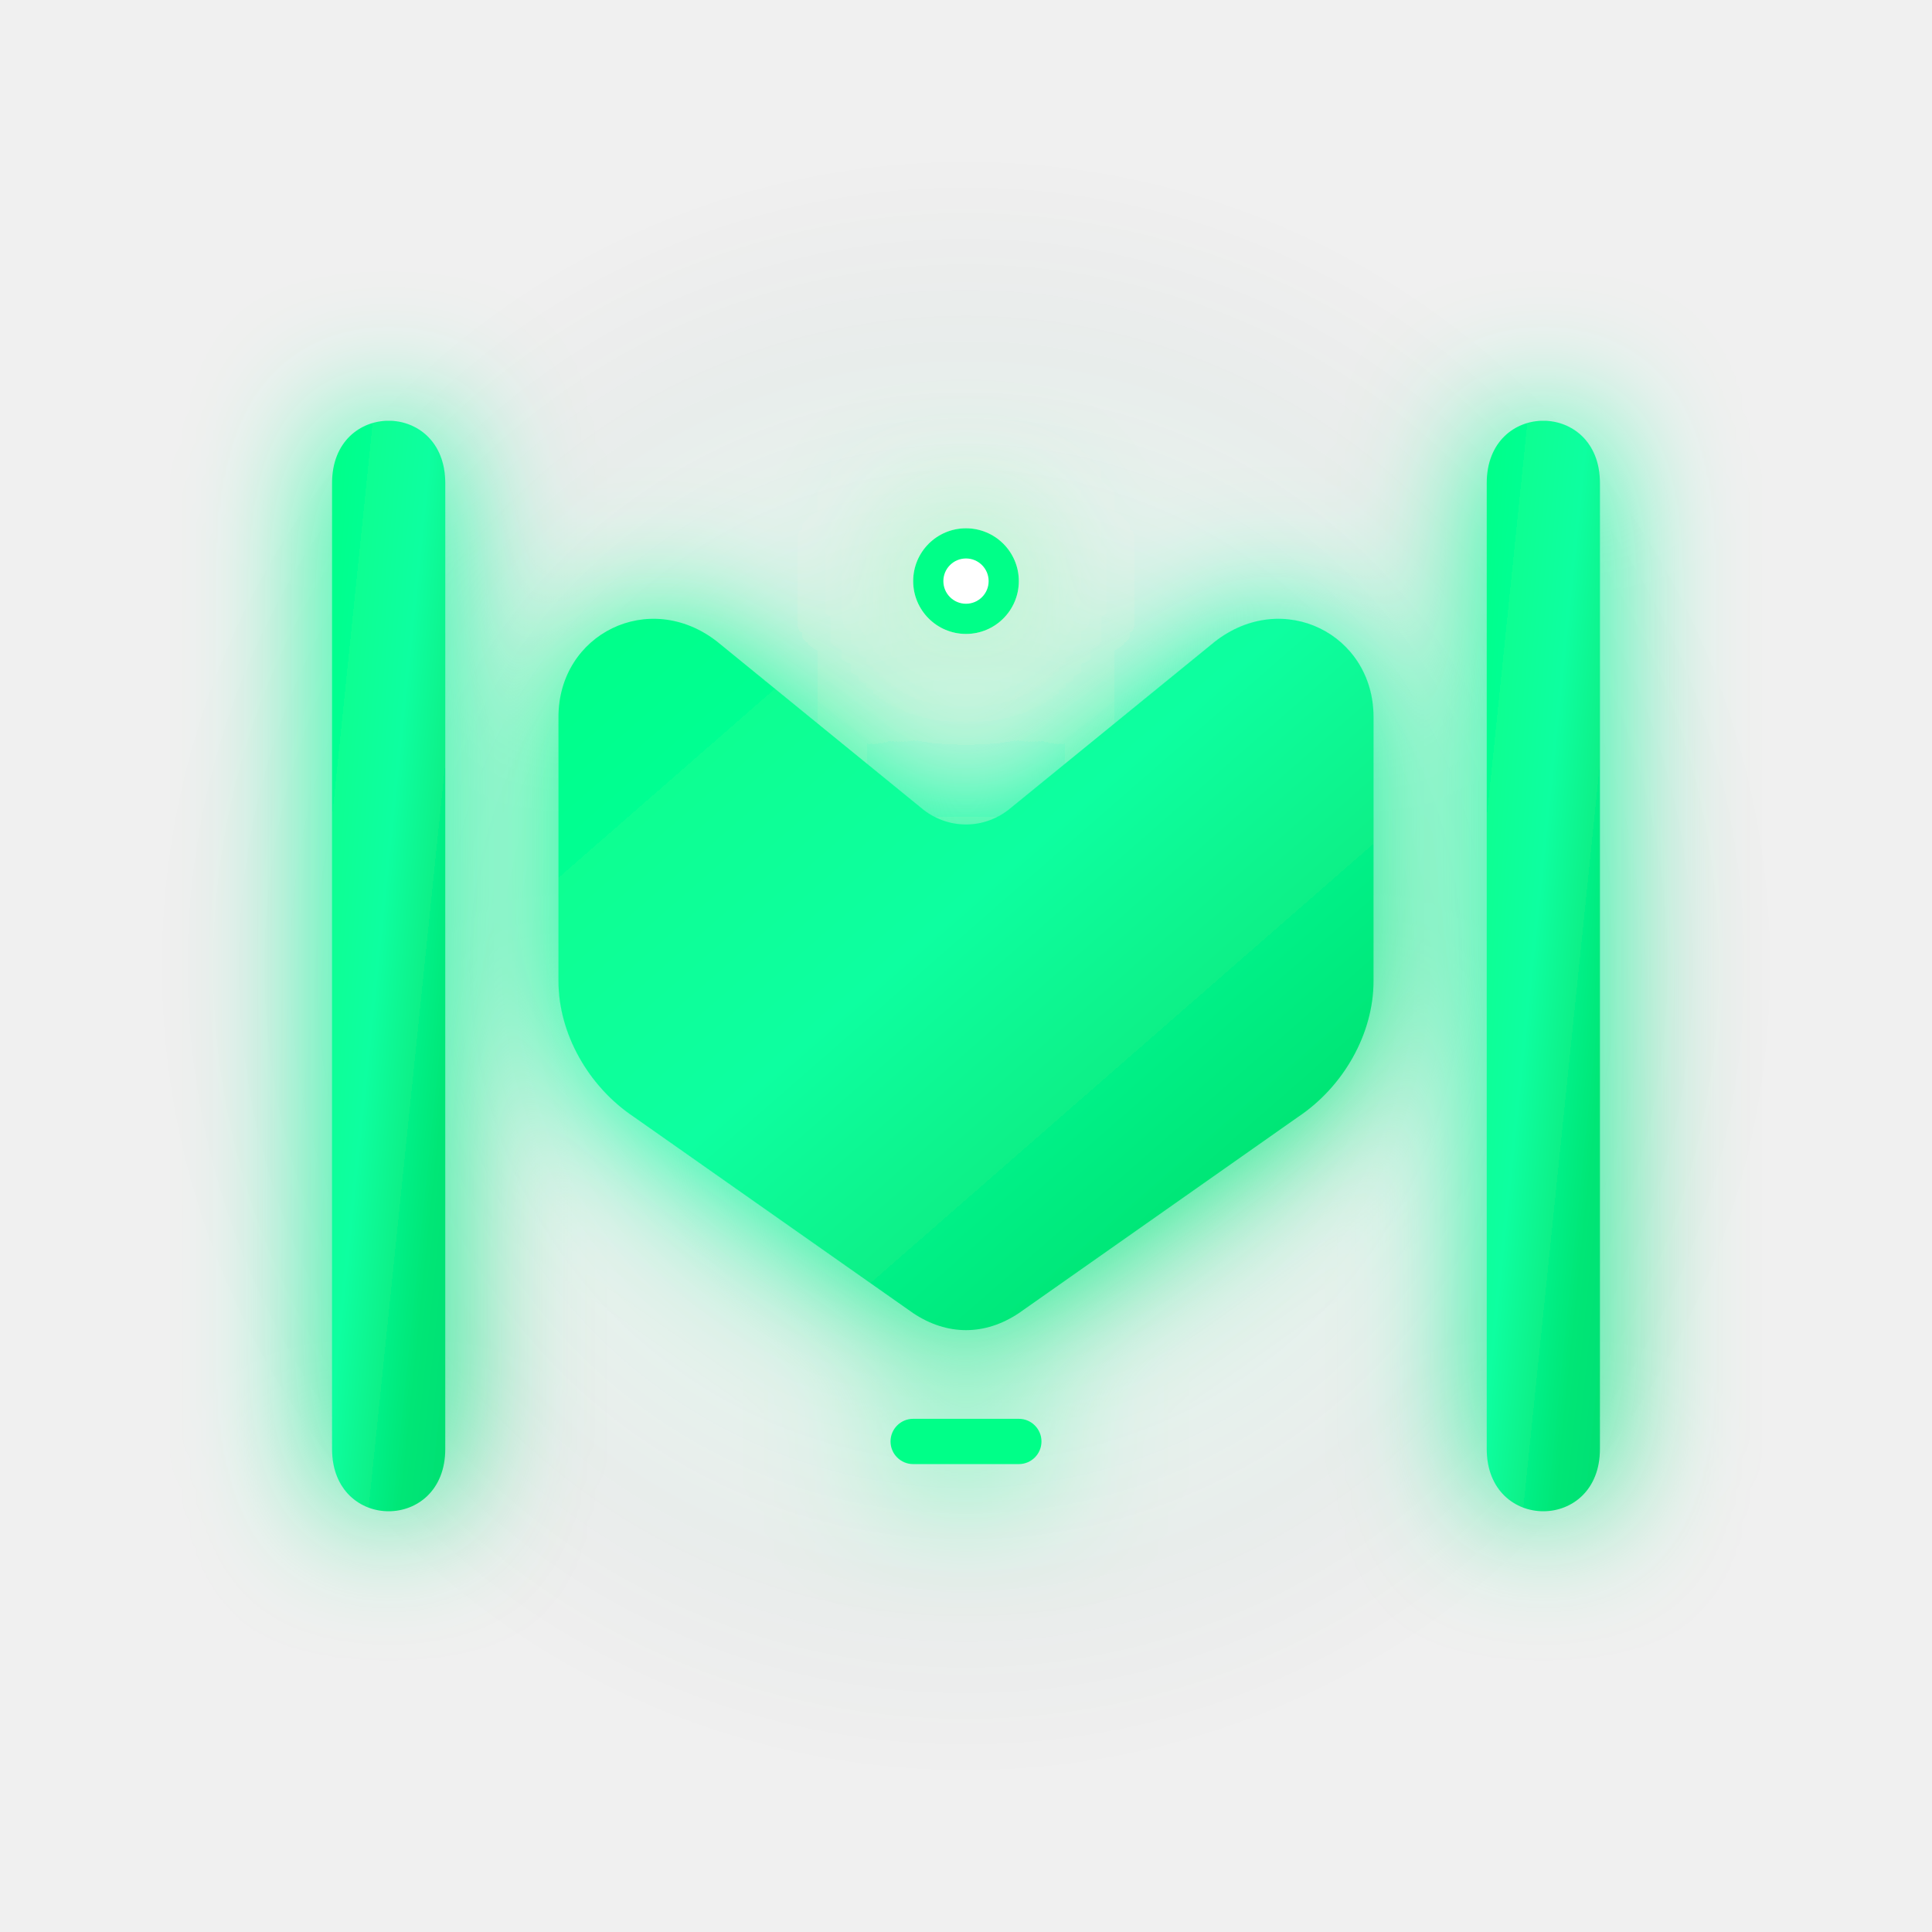
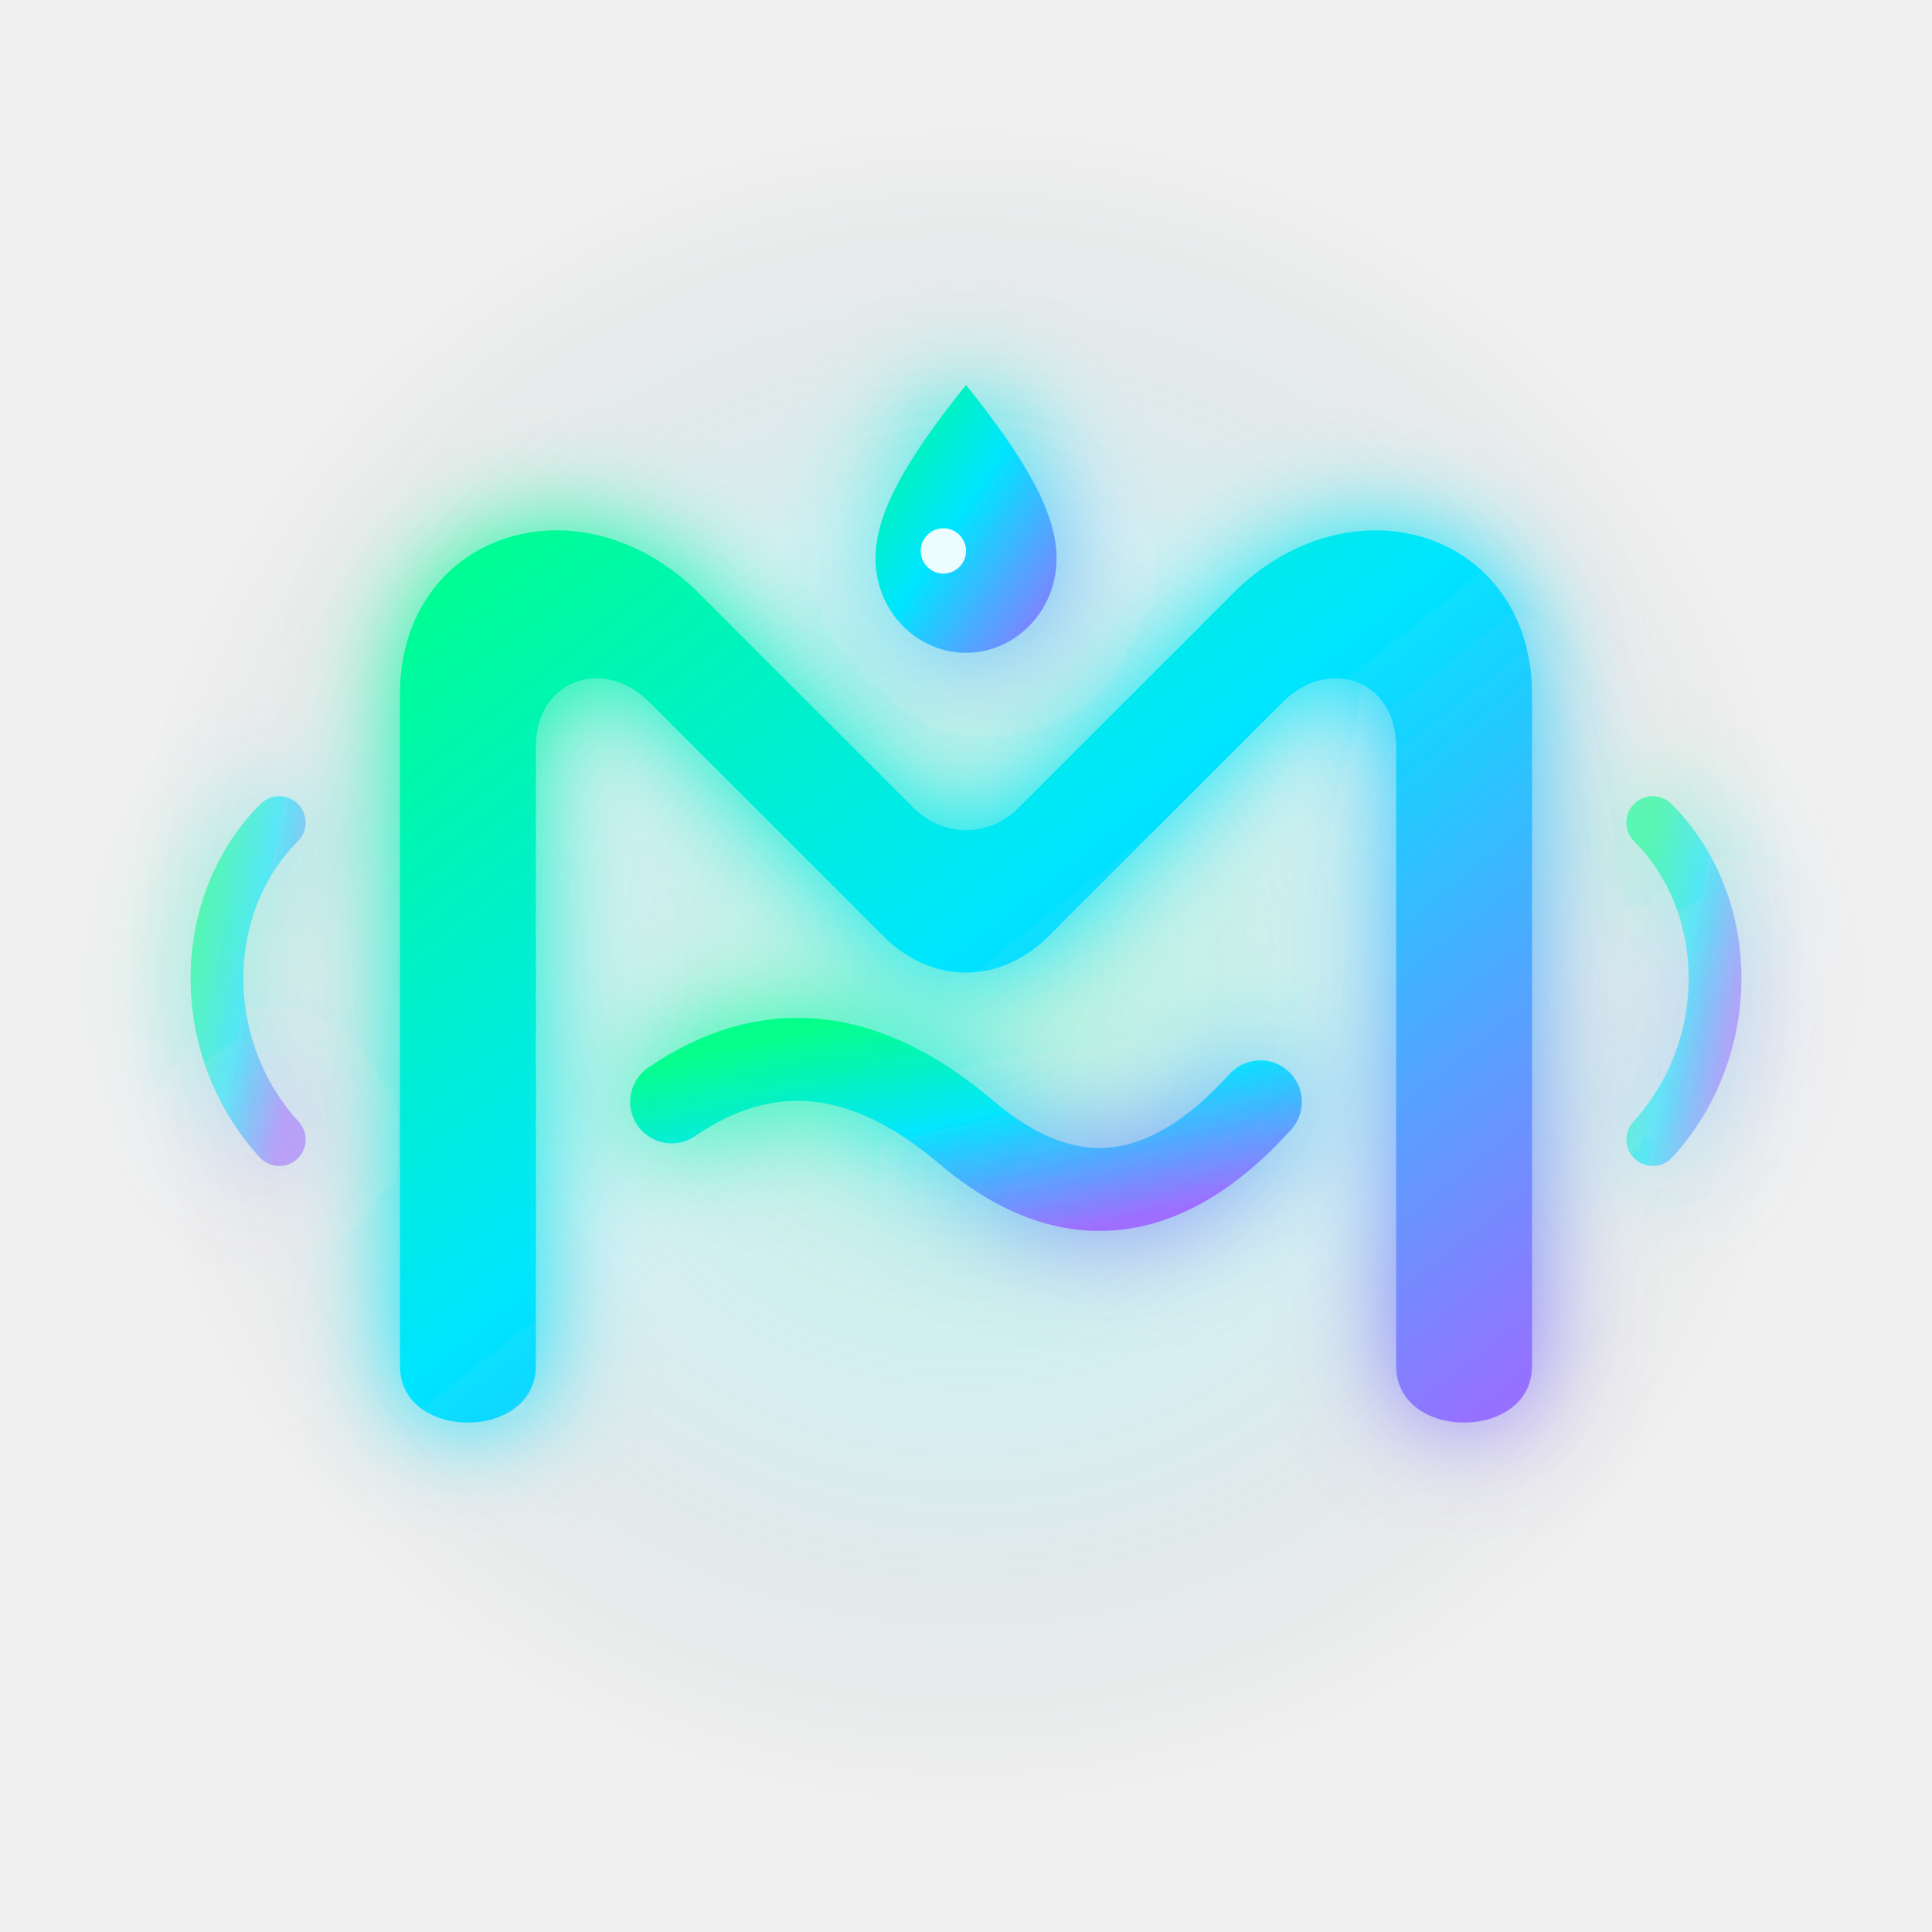
<svg xmlns="http://www.w3.org/2000/svg" viewBox="0 0 512 512" width="512" height="512">
  <defs>
-     <linearGradient id="neonGreenMuxis" x1="0%" y1="0%" x2="100%" y2="100%">
+     <linearGradient id="muxisPrism" x1="0%" y1="0%" x2="100%" y2="100%">
      <stop offset="0%" stop-color="#00FF88" />
-       <stop offset="45%" stop-color="#10FFA0" />
-       <stop offset="80%" stop-color="#00E676" />
-       <stop offset="100%" stop-color="#05DF72" />
+       <stop offset="48%" stop-color="#00E5FF" />
+       <stop offset="100%" stop-color="#9D6BFF" />
    </linearGradient>
-     <filter id="neonAuraGlow" x="-30%" y="-30%" width="160%" height="160%">
-       <feGaussianBlur stdDeviation="18" result="blur" />
+     <radialGradient id="muxisAuraOrb" cx="50%" cy="50%" r="50%">
+       <stop offset="0%" stop-color="#00FF88" stop-opacity="0.24" />
+       <stop offset="55%" stop-color="#00E5FF" stop-opacity="0.10" />
+       <stop offset="100%" stop-color="#060910" stop-opacity="0" />
+     </radialGradient>
+     <filter id="muxisBloom" x="-25%" y="-25%" width="150%" height="150%">
+       <feGaussianBlur stdDeviation="14" result="blur" />
      <feMerge>
        <feMergeNode in="blur" />
        <feMergeNode in="SourceGraphic" />
      </feMerge>
    </filter>
-     <radialGradient id="ambientOrb" cx="50%" cy="50%" r="50%">
-       <stop offset="0%" stop-color="#00FF88" stop-opacity="0.18" />
-       <stop offset="60%" stop-color="#10FFA0" stop-opacity="0.05" />
-       <stop offset="100%" stop-color="#07090E" stop-opacity="0" />
-     </radialGradient>
  </defs>
-   <circle cx="256" cy="256" r="220" fill="url(#ambientOrb)" />
-   <g filter="url(#neonAuraGlow)">
-     <path d="M 88 128              C 88 106, 118 106, 118 128              L 118 384              C 118 406, 88 406, 88 384              Z" fill="url(#neonGreenMuxis)" />
-     <path d="M 394 128              C 394 106, 424 106, 424 128              L 424 384              C 424 406, 394 406, 394 384              Z" fill="url(#neonGreenMuxis)" />
-     <path d="M 148 190              C 148 168, 172 156, 190 170              L 244 214              C 251 220, 261 220, 268 214              L 322 170              C 340 156, 364 168, 364 190              L 364 260              C 364 274, 356 288, 344 296              L 270 348              C 261 354, 251 354, 242 348              L 168 296              C 156 288, 148 274, 148 260              Z" fill="url(#neonGreenMuxis)" />
-     <circle cx="256" cy="154" r="14" fill="#00FF88" />
-     <circle cx="256" cy="154" r="6" fill="#FFFFFF" />
-     <rect x="236" y="376" width="40" height="12" rx="6" fill="#00FF88" />
+   <circle cx="256" cy="256" r="224" fill="url(#muxisAuraOrb)" />
+   <g filter="url(#muxisBloom)">
+     <path d="M 74 218 C 52 240, 52 278, 74 302" fill="none" stroke="url(#muxisPrism)" stroke-width="14" stroke-linecap="round" opacity="0.55" />
+     <path d="M 438 218 C 460 240, 460 278, 438 302" fill="none" stroke="url(#muxisPrism)" stroke-width="14" stroke-linecap="round" opacity="0.55" />
+     <path d="M 106 362              L 106 184              C 106 142, 152 126, 184 156              L 242 214              C 250 222, 262 222, 270 214              L 328 156              C 360 126, 406 142, 406 184              L 406 362              C 406 382, 370 382, 370 362              L 370 198              C 370 180, 352 174, 340 186              L 278 248              C 265 261, 247 261, 234 248              L 172 186              C 160 174, 142 180, 142 198              L 142 362              C 142 382, 106 382, 106 362              Z" fill="url(#muxisPrism)" />
+     <path d="M 178 292              Q 216 266, 256 300              Q 296 334, 334 292" fill="none" stroke="url(#muxisPrism)" stroke-width="22" stroke-linecap="round" opacity="0.95" />
+     <path d="M 256 102              C 272 122, 280 136, 280 148              C 280 162, 269 173, 256 173              C 243 173, 232 162, 232 148              C 232 136, 240 122, 256 102              Z" fill="url(#muxisPrism)" />
+     <circle cx="250" cy="146" r="6" fill="#FFFFFF" opacity="0.92" />
  </g>
</svg>
